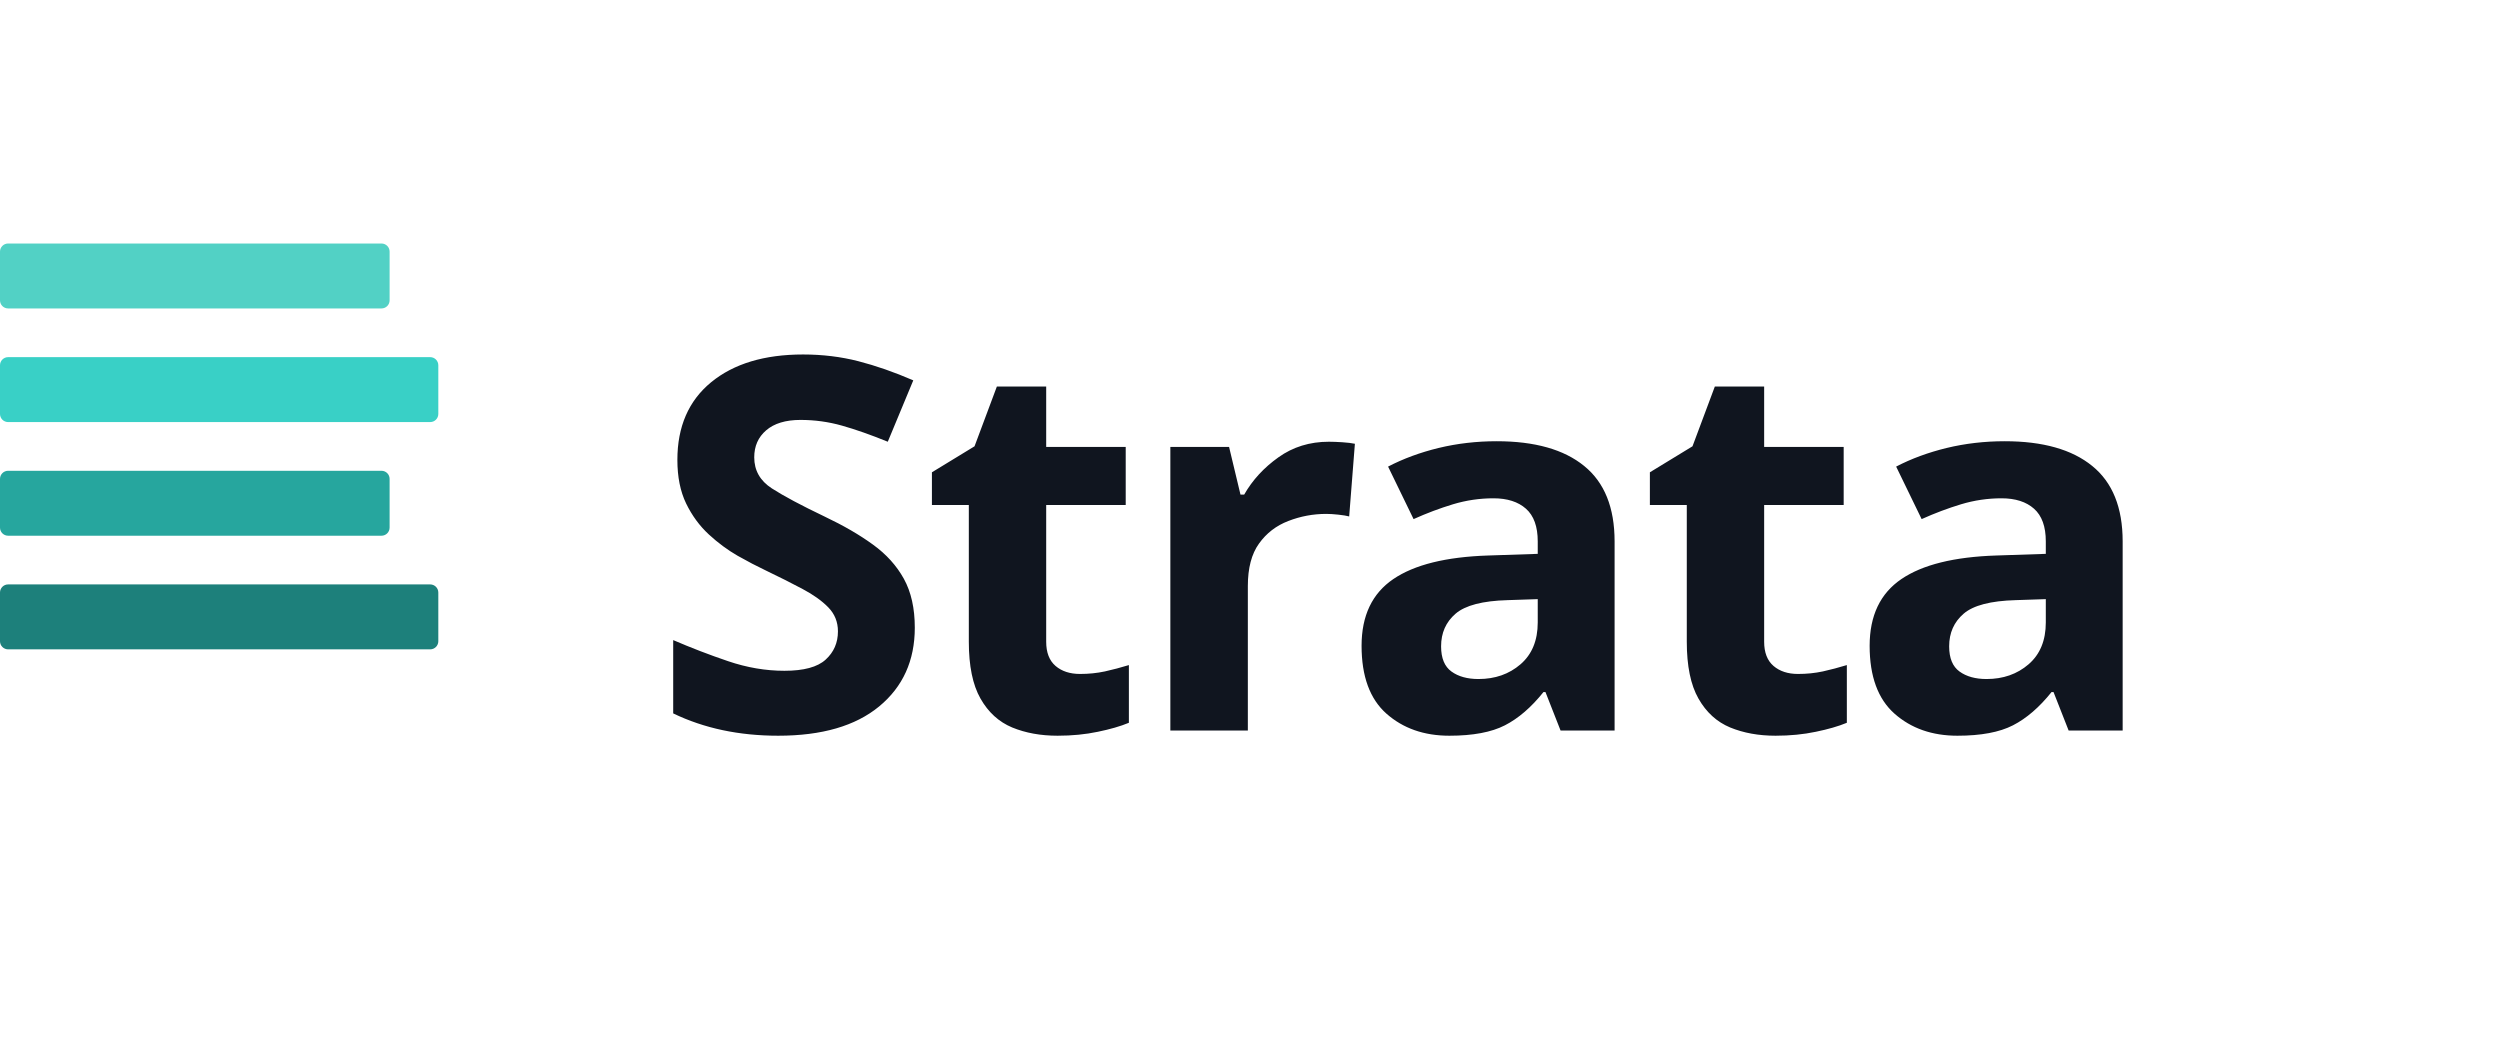
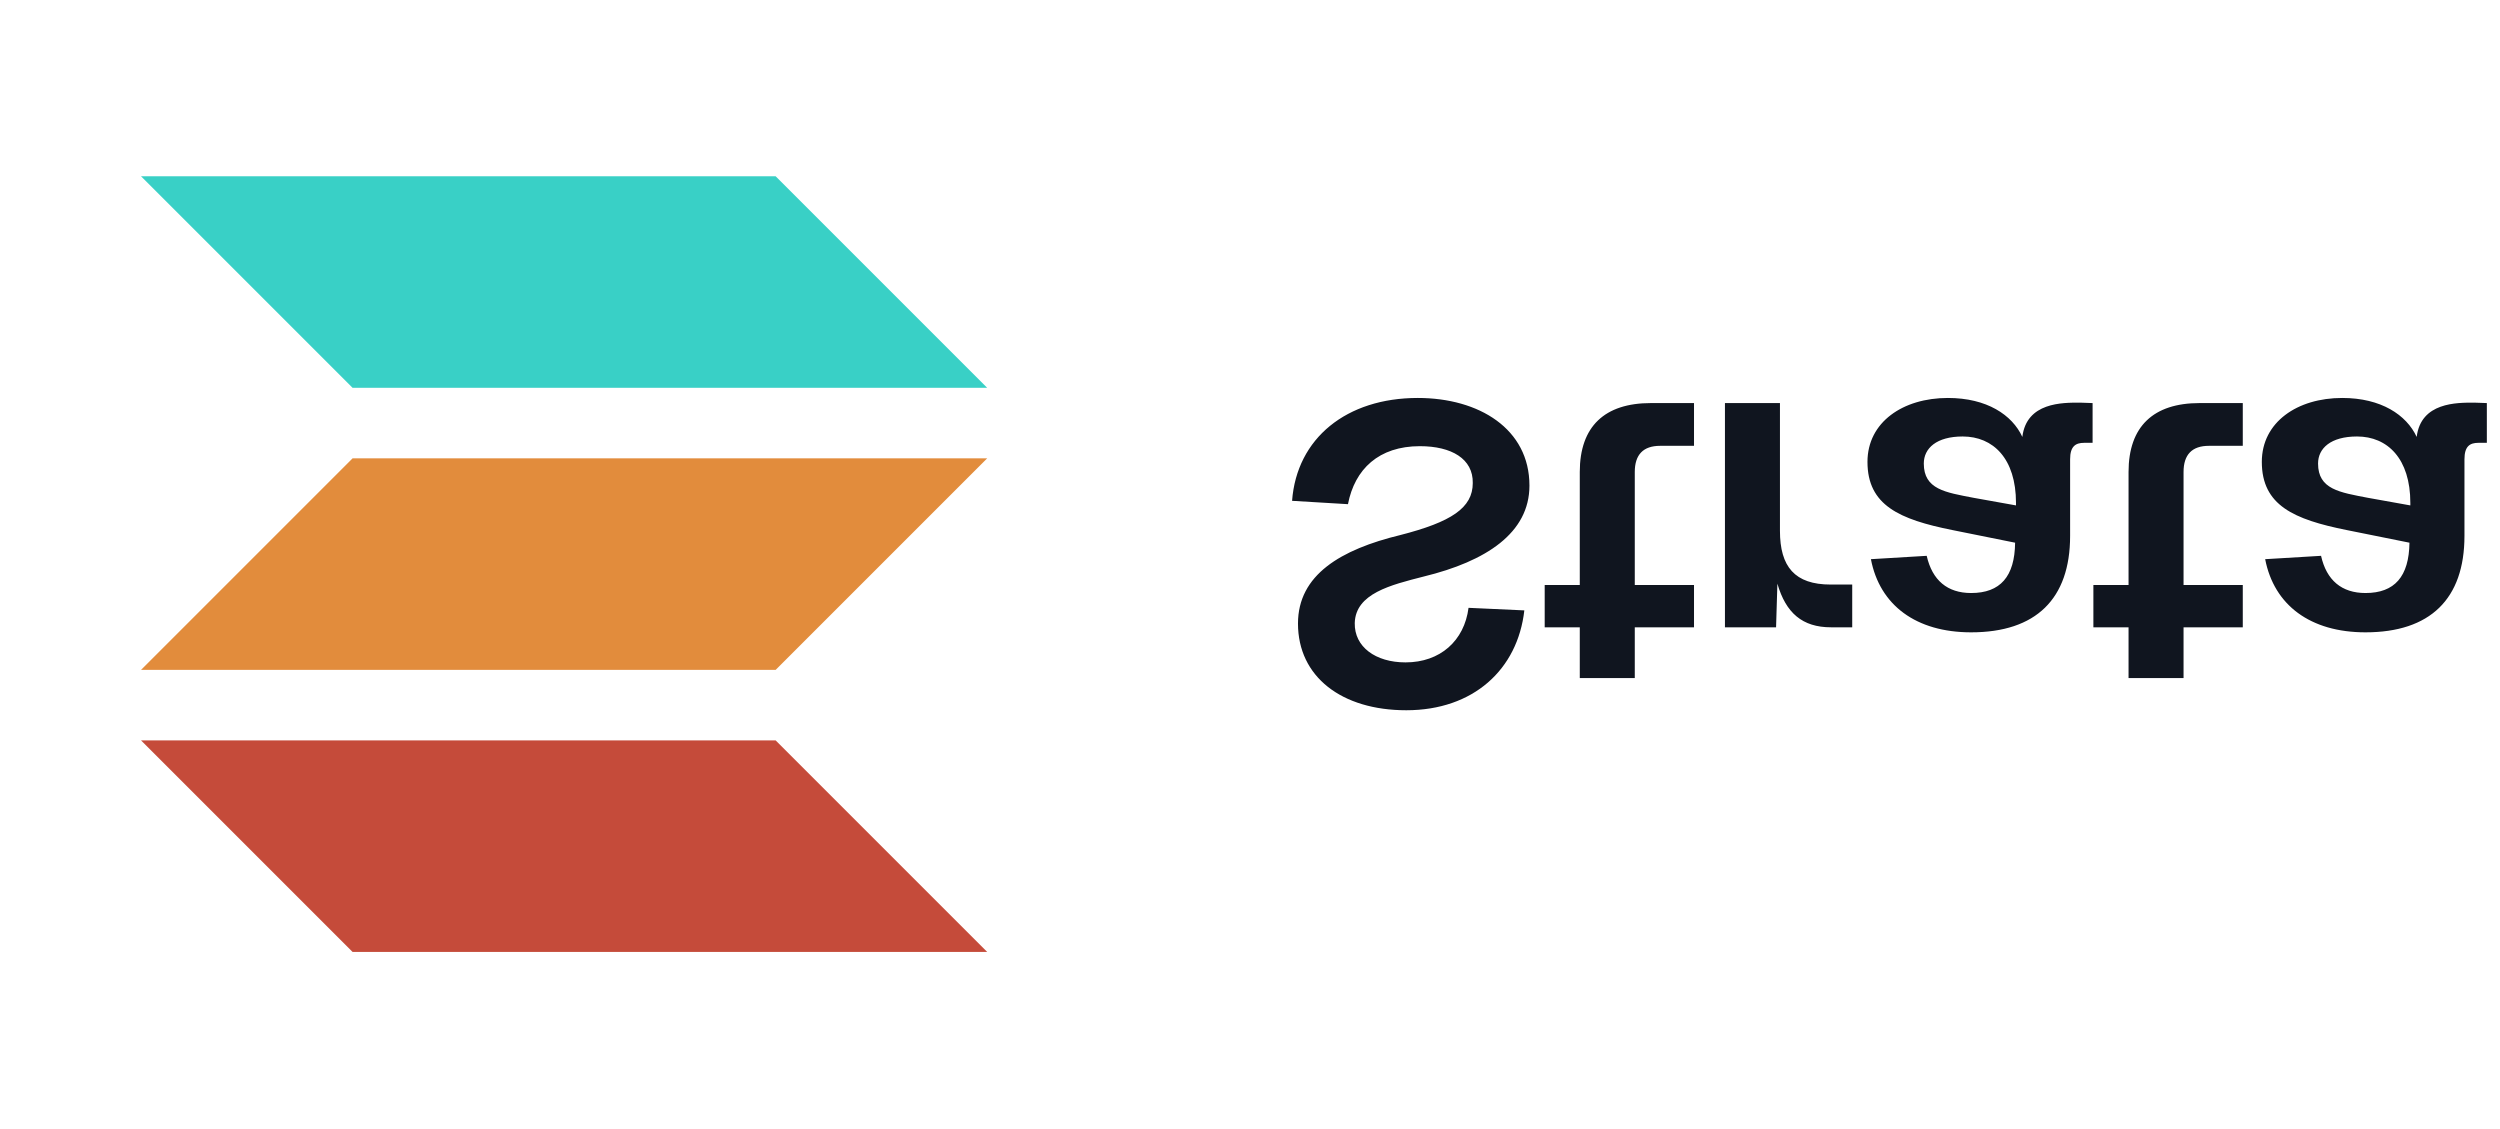
- <svg xmlns="http://www.w3.org/2000/svg" viewBox="0 0 308 128">
-   <g font-family="'Geist Variable','Geist',ui-sans-serif,system-ui,sans-serif" font-weight="600" font-size="64" letter-spacing="-0.03em">
-     <rect x="0" y="30" width="48" height="8" rx="1" fill="#52d1c5" />
-     <rect x="0" y="44" width="54" height="8" rx="1" fill="#39d0c6" />
-     <rect x="0" y="58" width="48" height="8" rx="1" fill="#26a69e" />
-     <rect x="0" y="72" width="54" height="8" rx="1" fill="#1d807b" />
-     <text x="80" y="90" fill="#10151f">Strata</text>
+ <svg xmlns="http://www.w3.org/2000/svg" viewBox="0 0 283.632 128">
+   <path d="M 16 20 H 88 L 112 44 H 40 Z" fill="#39D0C6" />
+   <path d="M 40 52 H 112 L 88 76 H 16 Z" fill="#E28C3C" />
+   <path d="M 16 84 H 88 L 112 108 H 40 Z" fill="#C54B3A" />
+   <g transform="translate(144, 80)">
+     <path d="M8.93-22.80L2.59-23.18C3.12-30.29 8.78-34.85 16.85-34.85C23.81-34.85 29.52-31.34 29.52-24.91C29.52-19.54 24.62-16.32 17.52-14.59C13.78-13.63 9.79-12.67 9.70-9.31C9.65-6.62 12.05-4.85 15.46-4.85C19.39-4.85 22.13-7.30 22.61-11.04L28.94-10.75C28.18-4.03 23.14 0.58 15.55 0.58C8.21 0.58 3.26-3.22 3.26-9.26C3.26-14.78 8.11-17.66 14.88-19.30C20.64-20.78 23.09-22.37 23.09-25.20C23.14-27.94 20.69-29.38 17.09-29.38C12.43-29.38 9.70-26.78 8.93-22.80M35.23-3.07L35.23-8.83L31.25-8.83L31.25-13.63L35.23-13.63L35.23-26.45C35.23-31.63 38.06-34.27 43.30-34.27L48.19-34.27L48.19-29.42L44.35-29.42C42.43-29.42 41.47-28.42 41.47-26.45L41.47-13.63L48.19-13.63L48.19-8.83L41.47-8.83L41.47-3.07M51.70-8.83L51.70-34.27L57.94-34.27L57.94-19.78C57.94-15.70 59.62-13.68 63.70-13.68L66.14-13.68L66.14-8.83L63.74-8.83C60.48-8.83 58.61-10.46 57.65-13.78L57.50-8.83M68.26-16.56L74.59-16.94C75.22-14.16 76.94-12.72 79.63-12.72C82.94-12.72 84.58-14.59 84.62-18.43L77.47-19.87C71.52-21.07 67.87-22.66 67.87-27.60C67.87-32.11 71.90-34.85 76.99-34.85C81.41-34.85 84.29-32.93 85.44-30.43C85.92-34.37 90-34.32 91.97-34.32L93.41-34.27L93.41-29.76L92.45-29.76C91.49-29.76 90.86-29.38 90.86-27.89L90.86-19.20C90.86-12.05 86.98-8.26 79.63-8.26C73.39-8.26 69.26-11.33 68.26-16.56M74.26-27.41C74.26-24.48 76.70-24.14 79.92-23.52L84.72-22.66L84.72-22.94C84.72-27.98 82.13-30.48 78.67-30.48C75.70-30.48 74.26-29.14 74.26-27.41M97.49-3.07L97.49-8.83L93.50-8.83L93.50-13.63L97.49-13.63L97.49-26.45C97.49-31.63 100.32-34.27 105.55-34.27L110.45-34.27L110.45-29.42L106.61-29.42C104.69-29.42 103.73-28.42 103.73-26.45L103.73-13.63L110.45-13.63L110.45-8.83L103.73-8.83L103.73-3.07M112.99-16.56L119.33-16.94C119.95-14.16 121.68-12.72 124.37-12.72C127.68-12.72 129.31-14.59 129.36-18.43L122.21-19.87C116.26-21.07 112.61-22.66 112.61-27.60C112.61-32.11 116.64-34.85 121.73-34.85C126.14-34.85 129.02-32.93 130.18-30.43C130.66-34.37 134.74-34.32 136.70-34.32L138.14-34.27L138.14-29.76L137.18-29.76C136.22-29.76 135.60-29.38 135.60-27.89L135.60-19.20C135.60-12.05 131.71-8.26 124.37-8.26C118.13-8.26 114-11.33 112.99-16.56M118.99-27.41C118.99-24.48 121.44-24.14 124.66-23.52L129.46-22.66L129.46-22.94C129.46-27.98 126.86-30.48 123.41-30.48C120.43-30.48 118.99-29.14 118.99-27.41" fill="#10151F" />
  </g>
</svg>
